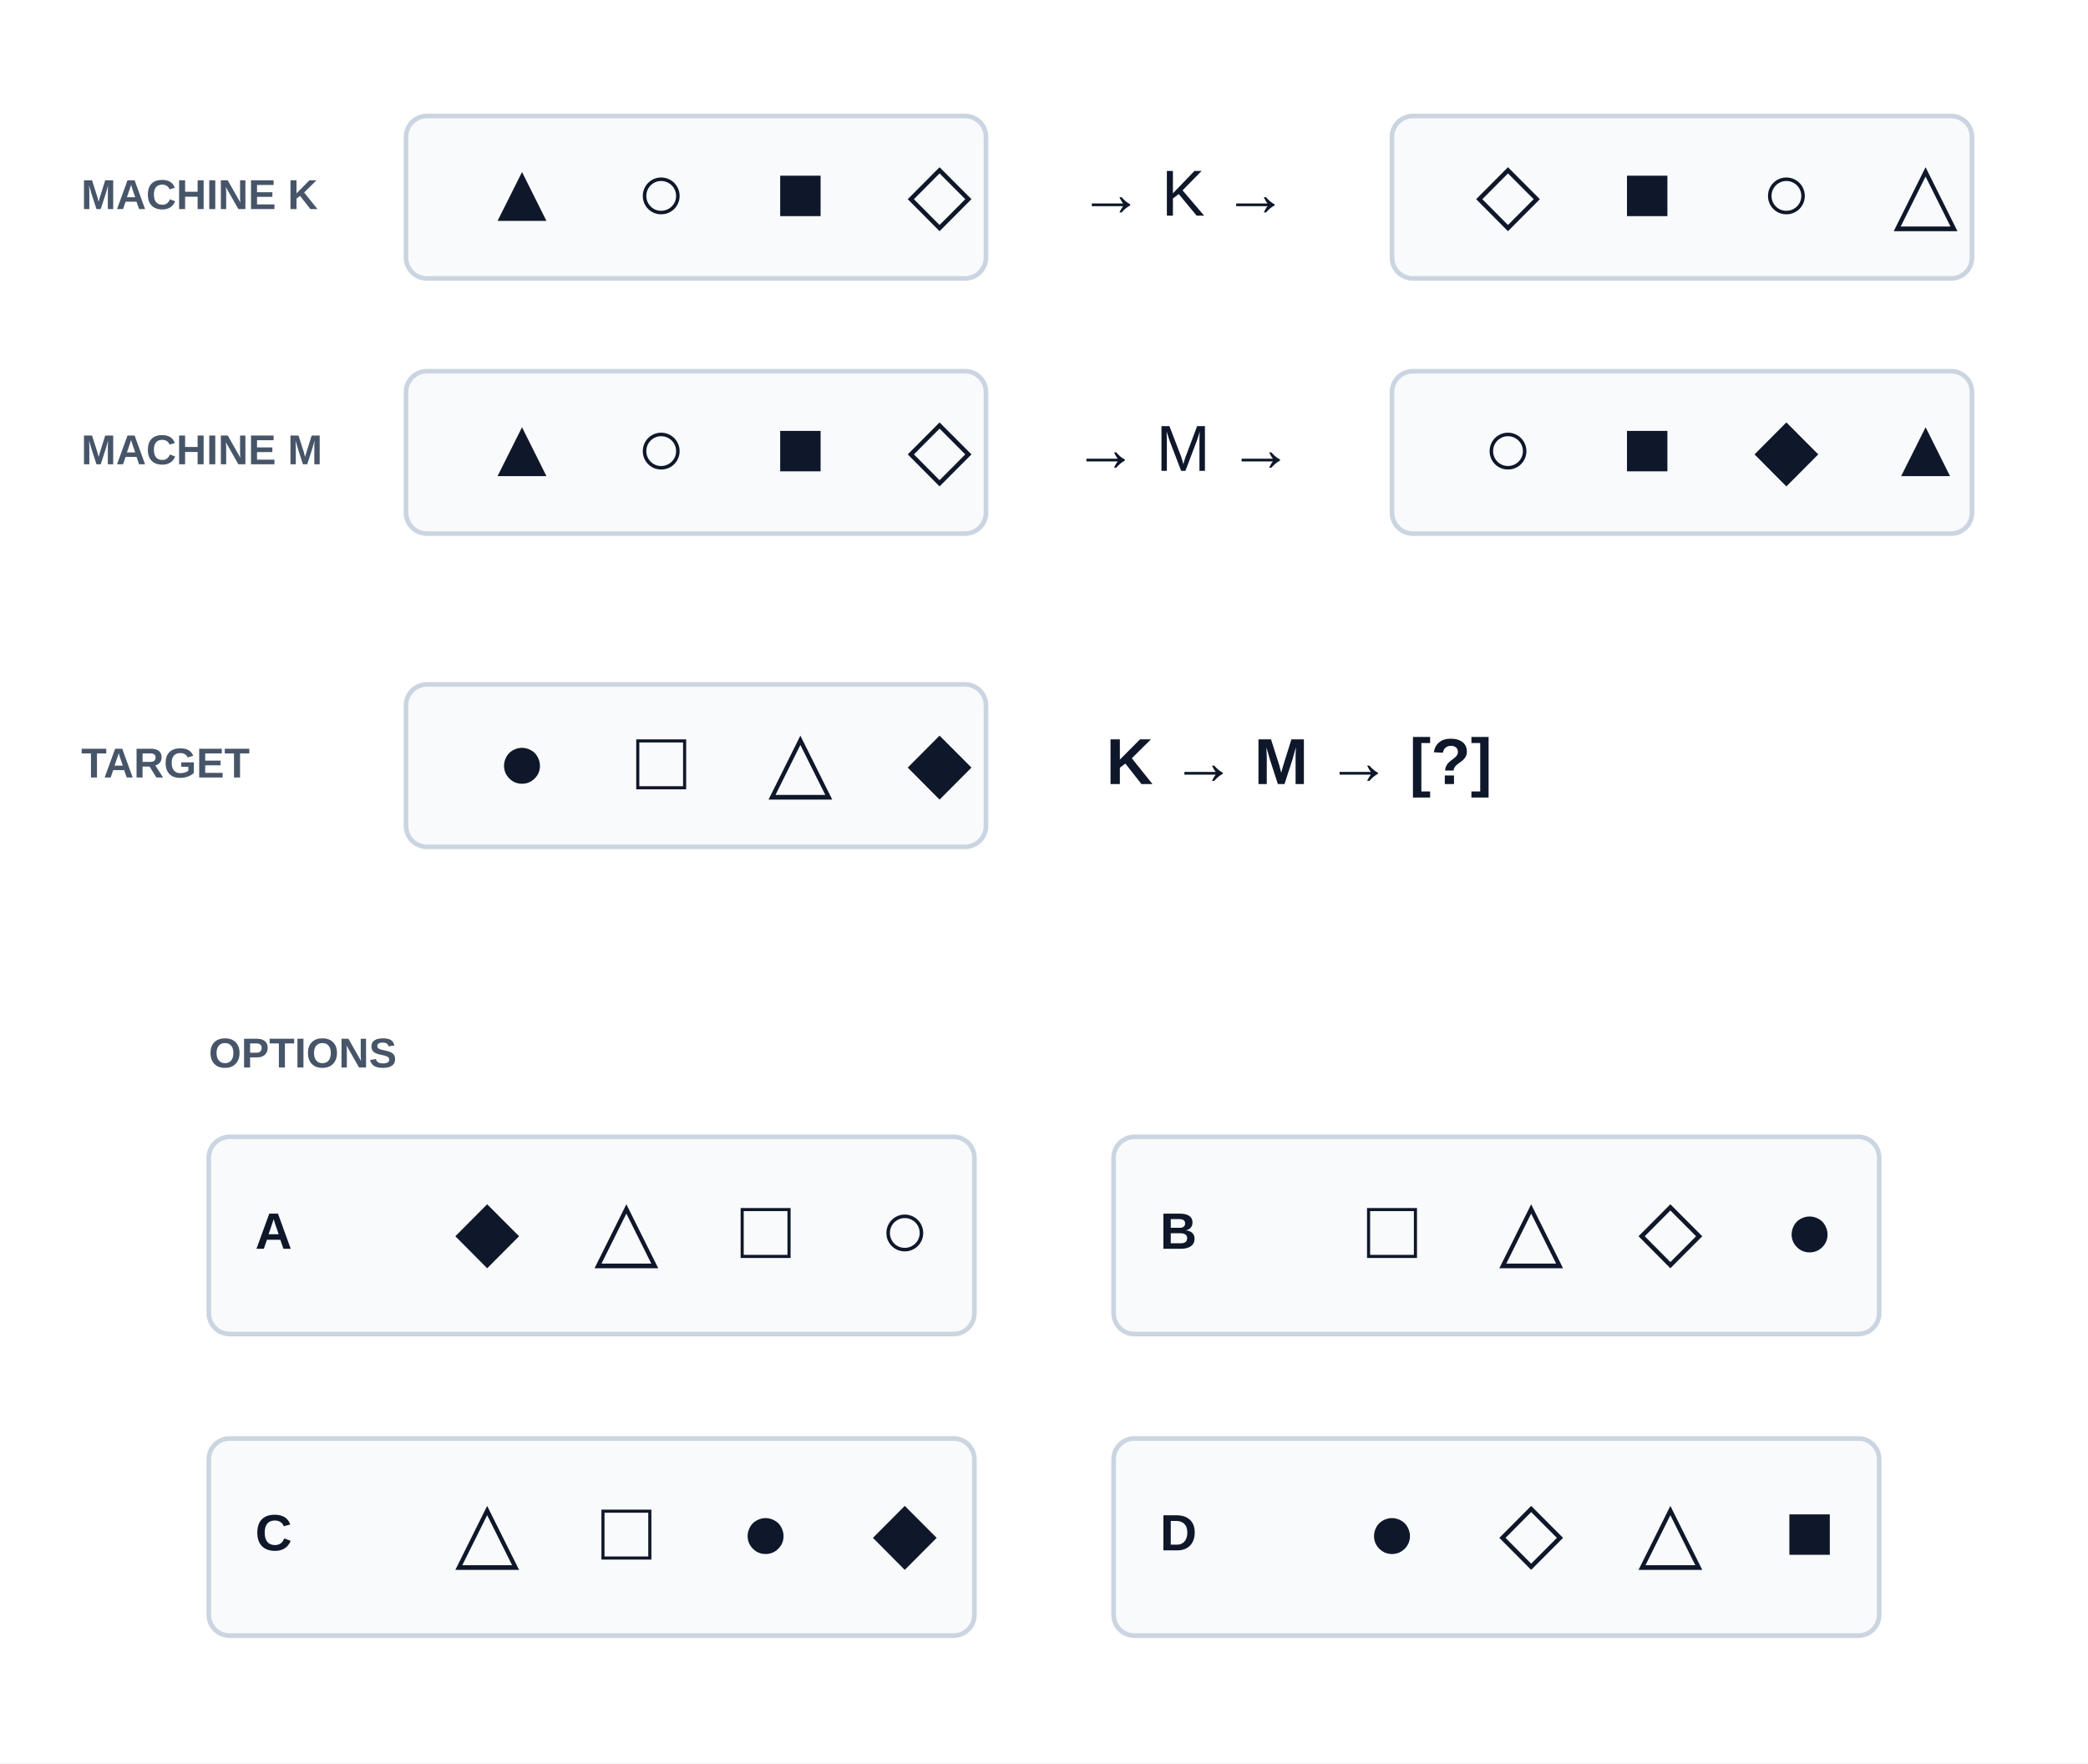
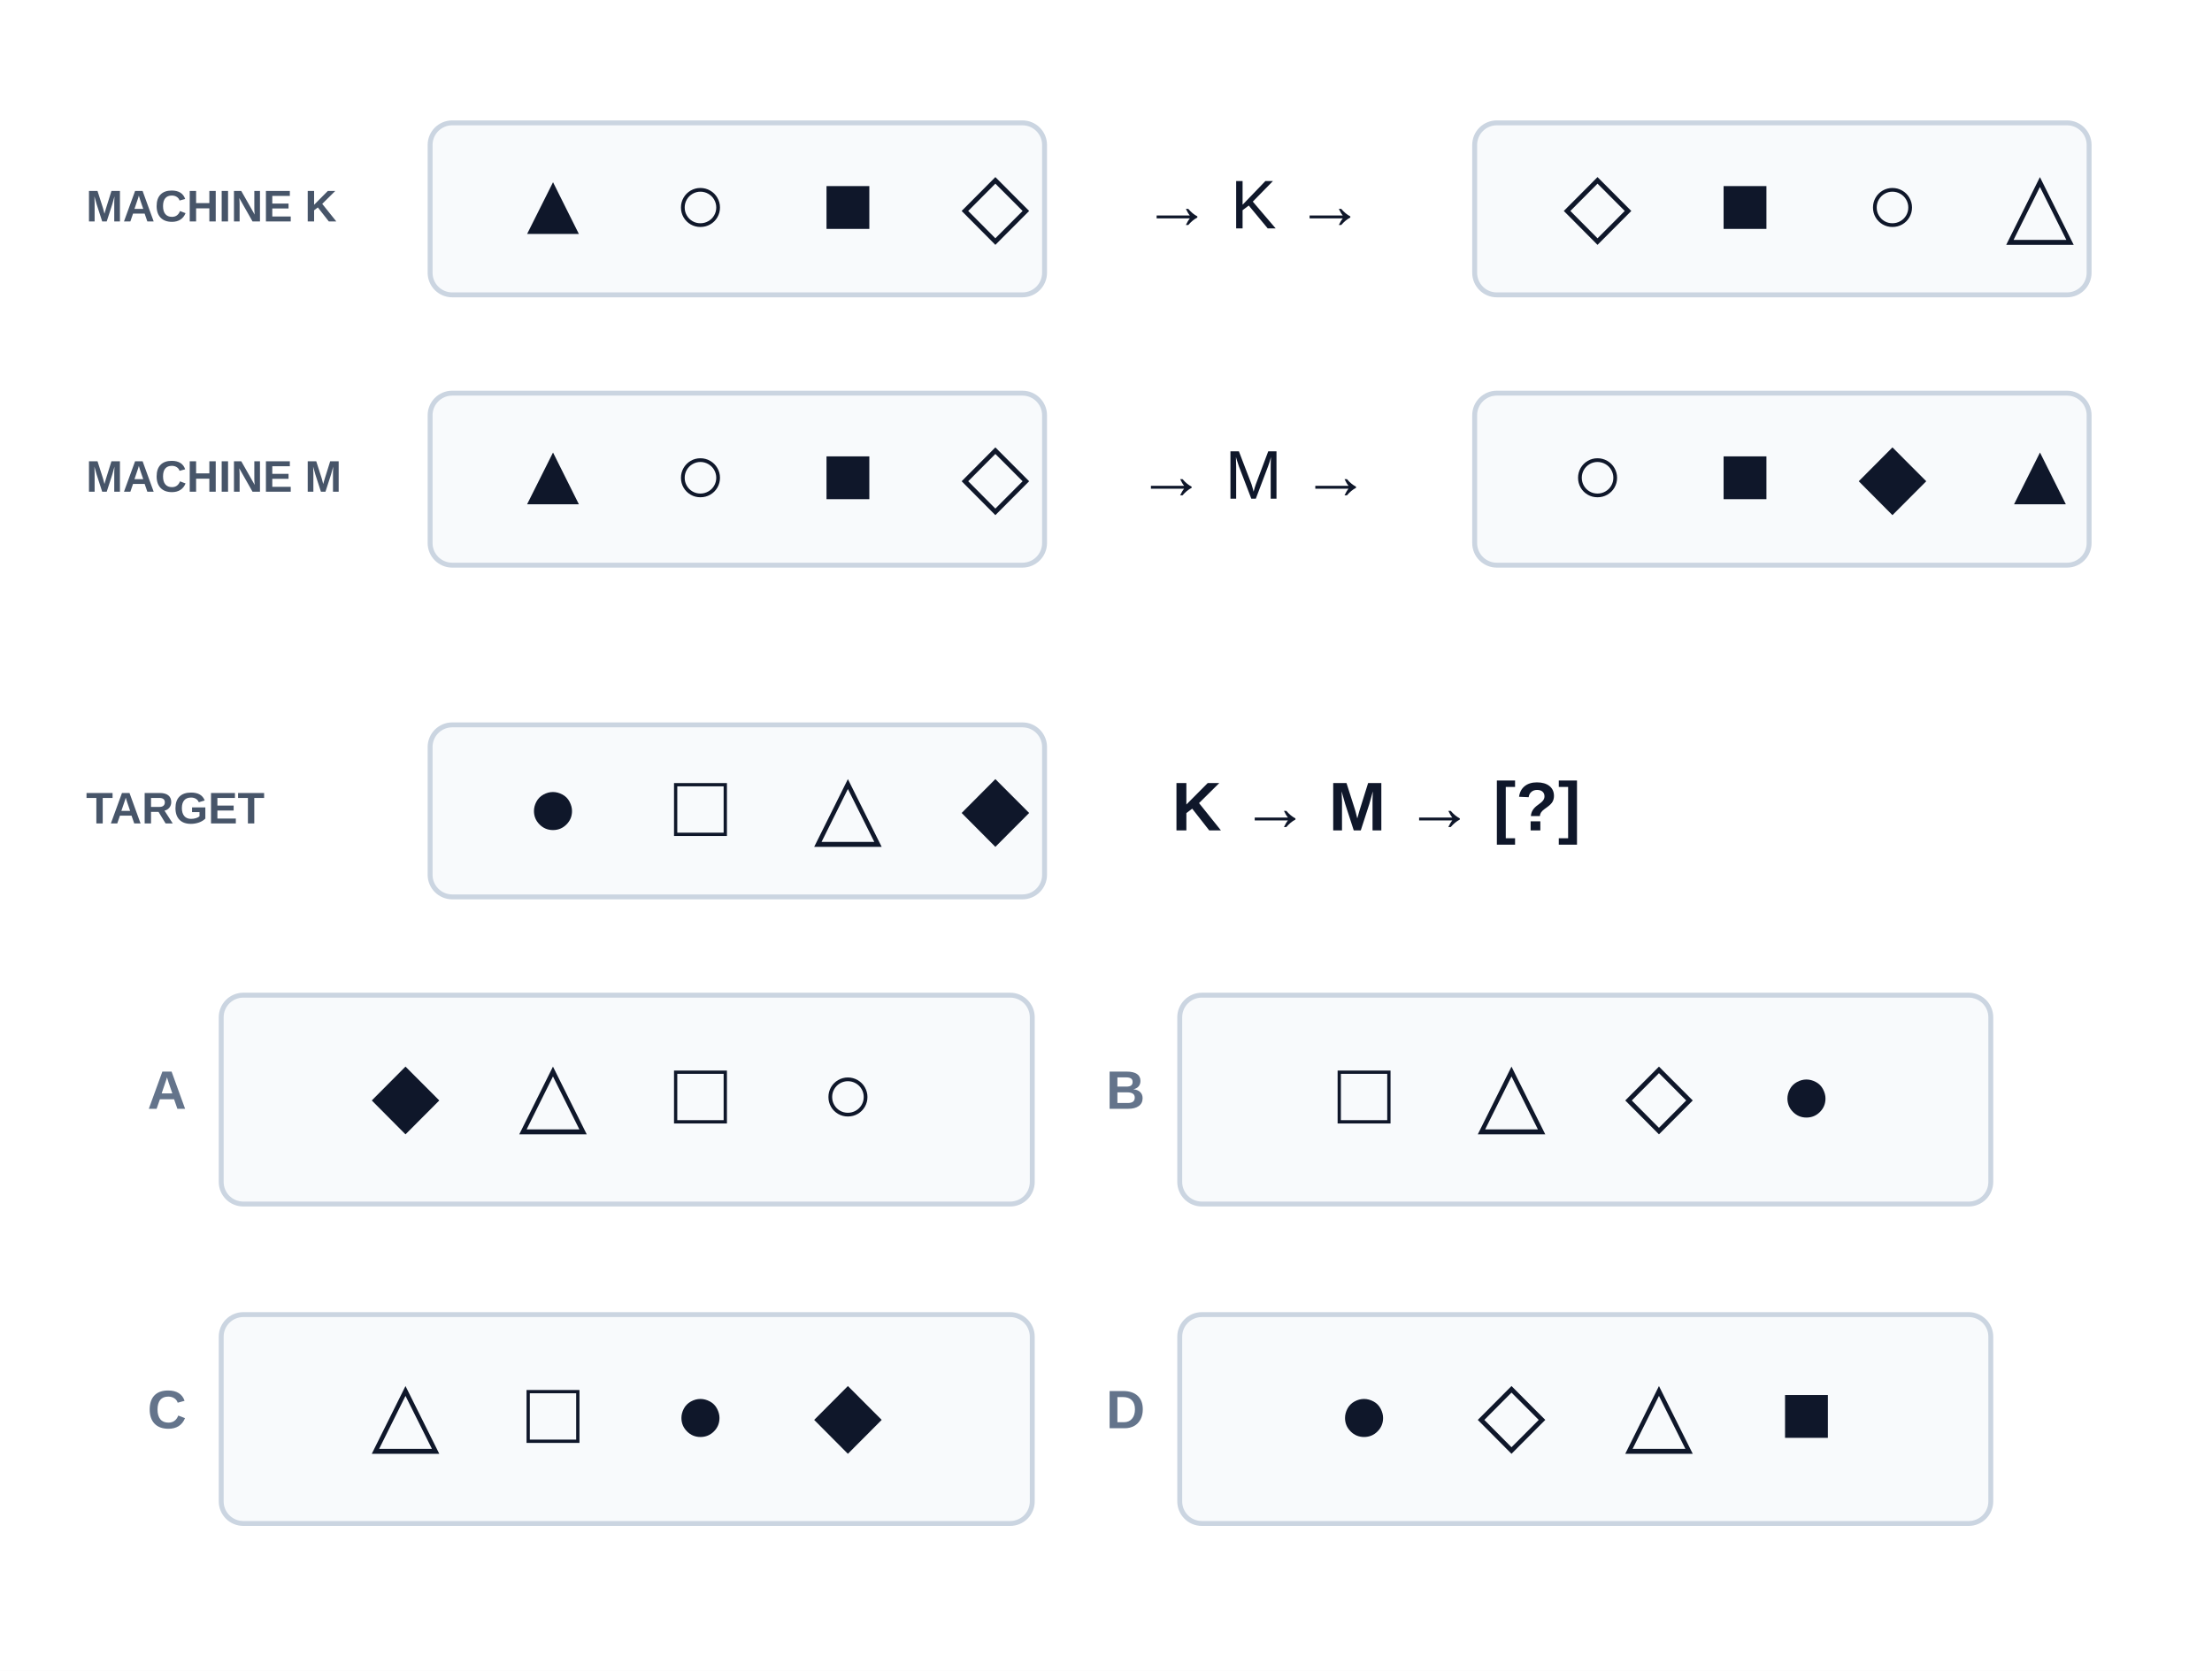
- <svg xmlns="http://www.w3.org/2000/svg" width="900" height="760" viewBox="0 0 900 760" role="img" aria-labelledby="title desc">
-   <rect width="900" height="760" fill="#fff" />
+ <svg xmlns="http://www.w3.org/2000/svg" width="900" height="680" viewBox="0 0 900 680" role="img" aria-labelledby="title desc">
+   <rect width="900" height="680" fill="#fff" />
  <defs>
    <g id="rowbox">
      <rect width="250" height="70" rx="9" fill="#f8fafc" stroke="#cbd5e1" stroke-width="2" />
    </g>
  </defs>
  <g font-family="Arial, sans-serif" fill="#0f172a" dominant-baseline="middle">
    <g font-size="18" font-weight="700" fill="#475569">
      <text x="35" y="85">MACHINE K</text>
      <text x="35" y="195">MACHINE M</text>
      <text x="35" y="330">TARGET</text>
-       <text x="90" y="455">OPTIONS</text>
    </g>
    <g transform="translate(175 50)">
      <use href="#rowbox" />
    </g>
    <g transform="translate(600 50)">
      <use href="#rowbox" />
    </g>
    <g transform="translate(175 160)">
      <use href="#rowbox" />
    </g>
    <g transform="translate(600 160)">
      <use href="#rowbox" />
    </g>
    <g transform="translate(175 295)">
      <use href="#rowbox" />
    </g>
    <g font-size="36" text-anchor="middle">
      <text x="225" y="85">▲</text>
      <text x="285" y="85">○</text>
      <text x="345" y="85">■</text>
      <text x="405" y="85">◇</text>
      <text x="510" y="85" font-size="28">→ K →</text>
      <text x="650" y="85">◇</text>
      <text x="710" y="85">■</text>
      <text x="770" y="85">○</text>
      <text x="830" y="85">△</text>
      <text x="225" y="195">▲</text>
      <text x="285" y="195">○</text>
      <text x="345" y="195">■</text>
      <text x="405" y="195">◇</text>
      <text x="510" y="195" font-size="28">→ M →</text>
      <text x="650" y="195">○</text>
      <text x="710" y="195">■</text>
      <text x="770" y="195">◆</text>
      <text x="830" y="195">▲</text>
      <text x="225" y="330">●</text>
      <text x="285" y="330">□</text>
      <text x="345" y="330">△</text>
      <text x="405" y="330">◆</text>
      <text x="560" y="330" font-size="28" font-weight="700">K → M → [?]</text>
    </g>
+     <g font-size="22" font-weight="700" fill="#64748b" class="option">
+       <text x="60" y="445">A</text>
+       <text x="450" y="445">B</text>
+       <text x="60" y="575">C</text>
+       <text x="450" y="575">D</text>
+     </g>
    <g stroke="#cbd5e1" stroke-width="2" fill="#f8fafc">
-       <rect x="90" y="490" width="330" height="85" rx="9" />
-       <rect x="480" y="490" width="330" height="85" rx="9" />
-       <rect x="90" y="620" width="330" height="85" rx="9" />
-       <rect x="480" y="620" width="330" height="85" rx="9" />
-     </g>
-     <g font-size="22" font-weight="700">
-       <text x="110" y="532">A</text>
-       <text x="500" y="532">B</text>
-       <text x="110" y="662">C</text>
-       <text x="500" y="662">D</text>
+       <rect x="90" y="405" width="330" height="85" rx="9" />
+       <rect x="480" y="405" width="330" height="85" rx="9" />
+       <rect x="90" y="535" width="330" height="85" rx="9" />
+       <rect x="480" y="535" width="330" height="85" rx="9" />
    </g>
    <g font-size="36" text-anchor="middle">
-       <text x="210" y="532">◆</text>
-       <text x="270" y="532">△</text>
-       <text x="330" y="532">□</text>
-       <text x="390" y="532">○</text>
-       <text x="600" y="532">□</text>
-       <text x="660" y="532">△</text>
-       <text x="720" y="532">◇</text>
-       <text x="780" y="532">●</text>
-       <text x="210" y="662">△</text>
-       <text x="270" y="662">□</text>
-       <text x="330" y="662">●</text>
-       <text x="390" y="662">◆</text>
-       <text x="600" y="662">●</text>
-       <text x="660" y="662">◇</text>
-       <text x="720" y="662">△</text>
-       <text x="780" y="662">■</text>
+       <text x="165" y="447">◆</text>
+       <text x="225" y="447">△</text>
+       <text x="285" y="447">□</text>
+       <text x="345" y="447">○</text>
+       <text x="555" y="447">□</text>
+       <text x="615" y="447">△</text>
+       <text x="675" y="447">◇</text>
+       <text x="735" y="447">●</text>
+       <text x="165" y="577">△</text>
+       <text x="225" y="577">□</text>
+       <text x="285" y="577">●</text>
+       <text x="345" y="577">◆</text>
+       <text x="555" y="577">●</text>
+       <text x="615" y="577">◇</text>
+       <text x="675" y="577">△</text>
+       <text x="735" y="577">■</text>
    </g>
  </g>
</svg>
